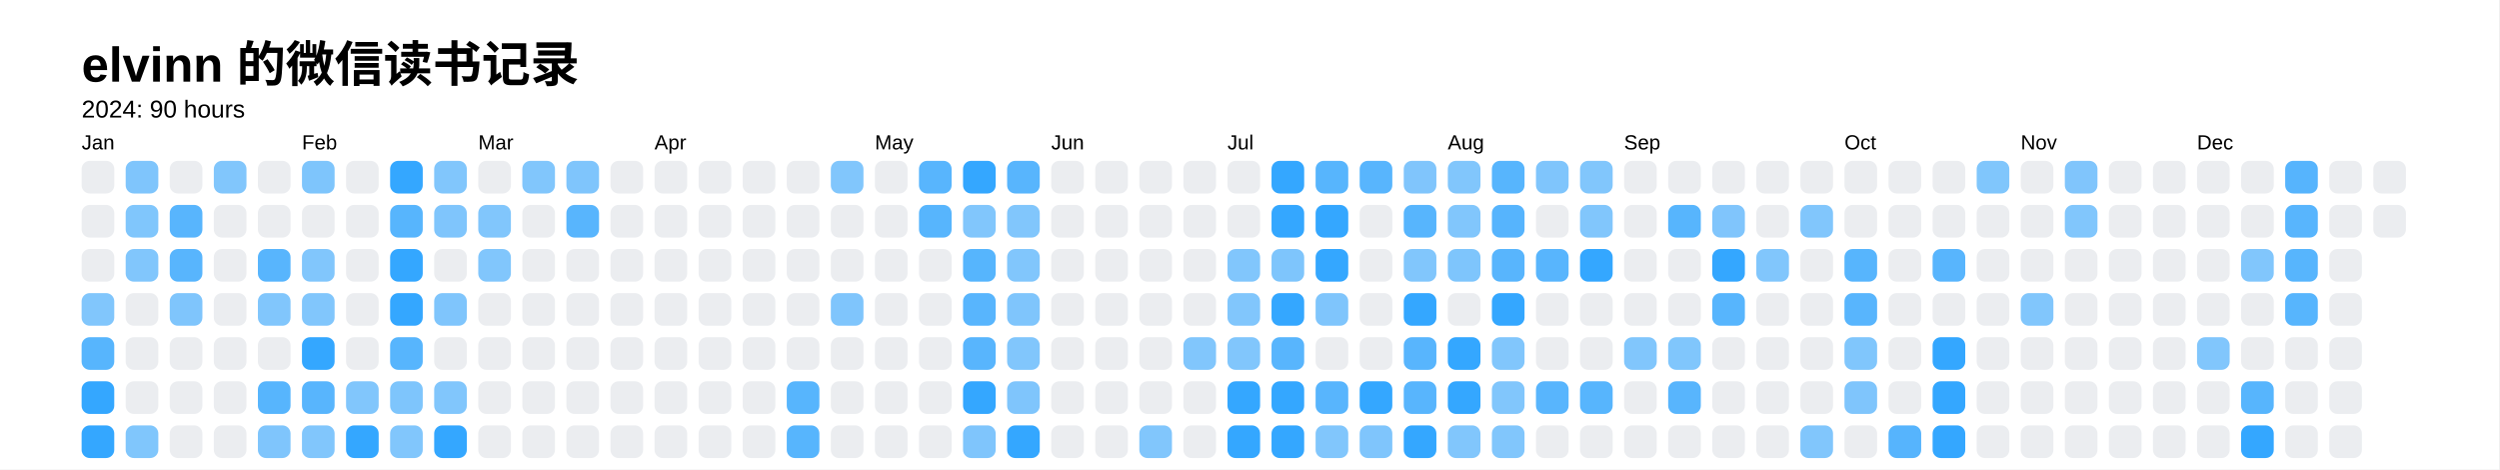
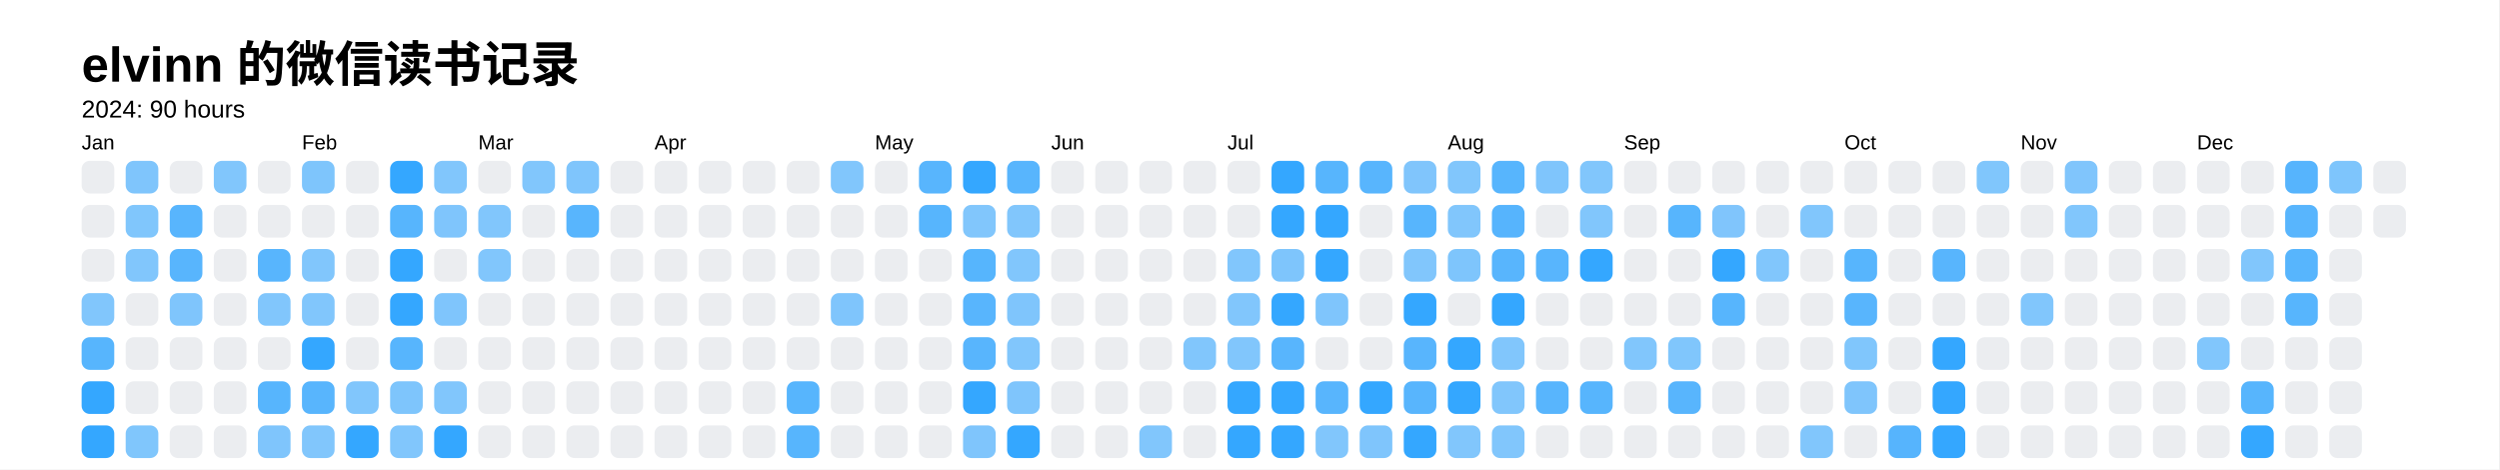
<svg xmlns="http://www.w3.org/2000/svg" baseProfile="full" height="57.5mm" version="1.1" viewBox="0,0,306.2,57.5" width="306.2mm">
  <defs />
  <rect fill="#FFFFFF" height="57.5" width="306.2" x="0" y="0" />
  <text fill="#000000" style="font-size:6px; font-family:Arial; font-weight:bold;" x="10" y="10">elvinn 的微信读书记录</text>
  <text fill="#000000" style="font-size:3px; font-family:Arial;" x="10" y="14.4">2024: 90 hours</text>
  <text fill="#000000" style="font-size:2.5px; font-family:Arial" x="10" y="18.3">Jan</text>
  <rect fill="#EBEDF0" height="4" rx="1" ry="1" width="4" x="10" y="19.7" />
  <rect fill="#EBEDF0" height="4" rx="1" ry="1" width="4" x="10" y="25.1" />
  <rect fill="#EBEDF0" height="4" rx="1" ry="1" width="4" x="10" y="30.5" />
  <rect fill="#81c6fc" height="4" rx="1" ry="1" width="4" x="10" y="35.9" />
  <rect fill="#57b5fd" height="4" rx="1" ry="1" width="4" x="10" y="41.3" />
  <rect fill="#34A7FF" height="4" rx="1" ry="1" width="4" x="10" y="46.7" />
  <rect fill="#34A7FF" height="4" rx="1" ry="1" width="4" x="10" y="52.1" />
  <rect fill="#7fc5fc" height="4" rx="1" ry="1" width="4" x="15.4" y="19.7" />
  <rect fill="#80c6fc" height="4" rx="1" ry="1" width="4" x="15.4" y="25.1" />
  <rect fill="#81c6fc" height="4" rx="1" ry="1" width="4" x="15.4" y="30.5" />
  <rect fill="#EBEDF0" height="4" rx="1" ry="1" width="4" x="15.4" y="35.9" />
  <rect fill="#EBEDF0" height="4" rx="1" ry="1" width="4" x="15.4" y="41.3" />
  <rect fill="#EBEDF0" height="4" rx="1" ry="1" width="4" x="15.4" y="46.7" />
  <rect fill="#80c6fc" height="4" rx="1" ry="1" width="4" x="15.4" y="52.1" />
  <rect fill="#EBEDF0" height="4" rx="1" ry="1" width="4" x="20.8" y="19.7" />
  <rect fill="#58b5fd" height="4" rx="1" ry="1" width="4" x="20.8" y="25.1" />
  <rect fill="#58b5fd" height="4" rx="1" ry="1" width="4" x="20.8" y="30.5" />
  <rect fill="#7fc5fc" height="4" rx="1" ry="1" width="4" x="20.8" y="35.9" />
  <rect fill="#EBEDF0" height="4" rx="1" ry="1" width="4" x="20.8" y="41.3" />
  <rect fill="#EBEDF0" height="4" rx="1" ry="1" width="4" x="20.8" y="46.7" />
  <rect fill="#EBEDF0" height="4" rx="1" ry="1" width="4" x="20.8" y="52.1" />
  <rect fill="#81c6fc" height="4" rx="1" ry="1" width="4" x="26.2" y="19.7" />
  <rect fill="#EBEDF0" height="4" rx="1" ry="1" width="4" x="26.2" y="25.1" />
  <rect fill="#EBEDF0" height="4" rx="1" ry="1" width="4" x="26.2" y="30.5" />
  <rect fill="#EBEDF0" height="4" rx="1" ry="1" width="4" x="26.2" y="35.9" />
  <rect fill="#EBEDF0" height="4" rx="1" ry="1" width="4" x="26.2" y="41.3" />
  <rect fill="#EBEDF0" height="4" rx="1" ry="1" width="4" x="26.2" y="46.7" />
  <rect fill="#EBEDF0" height="4" rx="1" ry="1" width="4" x="26.2" y="52.1" />
  <rect fill="#EBEDF0" height="4" rx="1" ry="1" width="4" x="31.6" y="19.7" />
  <rect fill="#EBEDF0" height="4" rx="1" ry="1" width="4" x="31.6" y="25.1" />
  <rect fill="#58b5fd" height="4" rx="1" ry="1" width="4" x="31.6" y="30.5" />
  <rect fill="#81c6fc" height="4" rx="1" ry="1" width="4" x="31.6" y="35.9" />
  <rect fill="#EBEDF0" height="4" rx="1" ry="1" width="4" x="31.6" y="41.3" />
  <rect fill="#57b5fd" height="4" rx="1" ry="1" width="4" x="31.6" y="46.7" />
  <rect fill="#7fc5fc" height="4" rx="1" ry="1" width="4" x="31.6" y="52.1" />
  <text fill="#000000" style="font-size:2.5px; font-family:Arial" x="37.0" y="18.3">Feb</text>
  <rect fill="#7ec5fc" height="4" rx="1" ry="1" width="4" x="37.0" y="19.7" />
  <rect fill="#EBEDF0" height="4" rx="1" ry="1" width="4" x="37.0" y="25.1" />
  <rect fill="#81c6fc" height="4" rx="1" ry="1" width="4" x="37.0" y="30.5" />
  <rect fill="#81c6fc" height="4" rx="1" ry="1" width="4" x="37.0" y="35.9" />
  <rect fill="#34A7FF" height="4" rx="1" ry="1" width="4" x="37.0" y="41.3" />
  <rect fill="#58b5fd" height="4" rx="1" ry="1" width="4" x="37.0" y="46.7" />
  <rect fill="#81c6fc" height="4" rx="1" ry="1" width="4" x="37.0" y="52.1" />
  <rect fill="#EBEDF0" height="4" rx="1" ry="1" width="4" x="42.4" y="19.7" />
  <rect fill="#EBEDF0" height="4" rx="1" ry="1" width="4" x="42.4" y="25.1" />
  <rect fill="#EBEDF0" height="4" rx="1" ry="1" width="4" x="42.4" y="30.5" />
  <rect fill="#EBEDF0" height="4" rx="1" ry="1" width="4" x="42.4" y="35.9" />
  <rect fill="#EBEDF0" height="4" rx="1" ry="1" width="4" x="42.4" y="41.3" />
  <rect fill="#81c6fc" height="4" rx="1" ry="1" width="4" x="42.4" y="46.7" />
  <rect fill="#34A7FF" height="4" rx="1" ry="1" width="4" x="42.4" y="52.1" />
  <rect fill="#34A7FF" height="4" rx="1" ry="1" width="4" x="47.8" y="19.7" />
  <rect fill="#57b5fd" height="4" rx="1" ry="1" width="4" x="47.8" y="25.1" />
  <rect fill="#34A7FF" height="4" rx="1" ry="1" width="4" x="47.8" y="30.5" />
  <rect fill="#34A7FF" height="4" rx="1" ry="1" width="4" x="47.8" y="35.9" />
  <rect fill="#57b5fd" height="4" rx="1" ry="1" width="4" x="47.8" y="41.3" />
  <rect fill="#7ec5fc" height="4" rx="1" ry="1" width="4" x="47.8" y="46.7" />
  <rect fill="#81c6fc" height="4" rx="1" ry="1" width="4" x="47.8" y="52.1" />
  <rect fill="#81c6fc" height="4" rx="1" ry="1" width="4" x="53.2" y="19.7" />
  <rect fill="#7fc5fc" height="4" rx="1" ry="1" width="4" x="53.2" y="25.1" />
  <rect fill="#EBEDF0" height="4" rx="1" ry="1" width="4" x="53.2" y="30.5" />
  <rect fill="#7fc5fc" height="4" rx="1" ry="1" width="4" x="53.2" y="35.9" />
  <rect fill="#EBEDF0" height="4" rx="1" ry="1" width="4" x="53.2" y="41.3" />
  <rect fill="#81c6fc" height="4" rx="1" ry="1" width="4" x="53.2" y="46.7" />
  <rect fill="#34A7FF" height="4" rx="1" ry="1" width="4" x="53.2" y="52.1" />
  <text fill="#000000" style="font-size:2.5px; font-family:Arial" x="58.6" y="18.3">Mar</text>
  <rect fill="#EBEDF0" height="4" rx="1" ry="1" width="4" x="58.6" y="19.7" />
  <rect fill="#81c6fc" height="4" rx="1" ry="1" width="4" x="58.6" y="25.1" />
  <rect fill="#81c6fc" height="4" rx="1" ry="1" width="4" x="58.6" y="30.5" />
  <rect fill="#EBEDF0" height="4" rx="1" ry="1" width="4" x="58.6" y="35.9" />
  <rect fill="#EBEDF0" height="4" rx="1" ry="1" width="4" x="58.6" y="41.3" />
  <rect fill="#EBEDF0" height="4" rx="1" ry="1" width="4" x="58.6" y="46.7" />
  <rect fill="#EBEDF0" height="4" rx="1" ry="1" width="4" x="58.6" y="52.1" />
  <rect fill="#81c6fc" height="4" rx="1" ry="1" width="4" x="64" y="19.7" />
  <rect fill="#EBEDF0" height="4" rx="1" ry="1" width="4" x="64" y="25.1" />
  <rect fill="#EBEDF0" height="4" rx="1" ry="1" width="4" x="64" y="30.5" />
  <rect fill="#EBEDF0" height="4" rx="1" ry="1" width="4" x="64" y="35.9" />
  <rect fill="#EBEDF0" height="4" rx="1" ry="1" width="4" x="64" y="41.3" />
  <rect fill="#EBEDF0" height="4" rx="1" ry="1" width="4" x="64" y="46.7" />
  <rect fill="#EBEDF0" height="4" rx="1" ry="1" width="4" x="64" y="52.1" />
  <rect fill="#7fc5fc" height="4" rx="1" ry="1" width="4" x="69.4" y="19.7" />
  <rect fill="#58b5fd" height="4" rx="1" ry="1" width="4" x="69.4" y="25.1" />
  <rect fill="#EBEDF0" height="4" rx="1" ry="1" width="4" x="69.4" y="30.5" />
  <rect fill="#EBEDF0" height="4" rx="1" ry="1" width="4" x="69.4" y="35.9" />
  <rect fill="#EBEDF0" height="4" rx="1" ry="1" width="4" x="69.4" y="41.3" />
  <rect fill="#EBEDF0" height="4" rx="1" ry="1" width="4" x="69.4" y="46.7" />
  <rect fill="#EBEDF0" height="4" rx="1" ry="1" width="4" x="69.4" y="52.1" />
  <rect fill="#EBEDF0" height="4" rx="1" ry="1" width="4" x="74.8" y="19.7" />
  <rect fill="#EBEDF0" height="4" rx="1" ry="1" width="4" x="74.8" y="25.1" />
  <rect fill="#EBEDF0" height="4" rx="1" ry="1" width="4" x="74.8" y="30.5" />
  <rect fill="#EBEDF0" height="4" rx="1" ry="1" width="4" x="74.8" y="35.9" />
  <rect fill="#EBEDF0" height="4" rx="1" ry="1" width="4" x="74.8" y="41.3" />
  <rect fill="#EBEDF0" height="4" rx="1" ry="1" width="4" x="74.8" y="46.7" />
  <rect fill="#EBEDF0" height="4" rx="1" ry="1" width="4" x="74.8" y="52.1" />
  <text fill="#000000" style="font-size:2.5px; font-family:Arial" x="80.2" y="18.3">Apr</text>
  <rect fill="#EBEDF0" height="4" rx="1" ry="1" width="4" x="80.2" y="19.7" />
  <rect fill="#EBEDF0" height="4" rx="1" ry="1" width="4" x="80.2" y="25.1" />
  <rect fill="#EBEDF0" height="4" rx="1" ry="1" width="4" x="80.2" y="30.5" />
  <rect fill="#EBEDF0" height="4" rx="1" ry="1" width="4" x="80.2" y="35.9" />
  <rect fill="#EBEDF0" height="4" rx="1" ry="1" width="4" x="80.2" y="41.3" />
  <rect fill="#EBEDF0" height="4" rx="1" ry="1" width="4" x="80.2" y="46.7" />
  <rect fill="#EBEDF0" height="4" rx="1" ry="1" width="4" x="80.2" y="52.1" />
  <rect fill="#EBEDF0" height="4" rx="1" ry="1" width="4" x="85.6" y="19.7" />
  <rect fill="#EBEDF0" height="4" rx="1" ry="1" width="4" x="85.6" y="25.1" />
  <rect fill="#EBEDF0" height="4" rx="1" ry="1" width="4" x="85.6" y="30.5" />
  <rect fill="#EBEDF0" height="4" rx="1" ry="1" width="4" x="85.6" y="35.9" />
  <rect fill="#EBEDF0" height="4" rx="1" ry="1" width="4" x="85.6" y="41.3" />
  <rect fill="#EBEDF0" height="4" rx="1" ry="1" width="4" x="85.6" y="46.7" />
  <rect fill="#EBEDF0" height="4" rx="1" ry="1" width="4" x="85.6" y="52.1" />
  <rect fill="#EBEDF0" height="4" rx="1" ry="1" width="4" x="91" y="19.7" />
  <rect fill="#EBEDF0" height="4" rx="1" ry="1" width="4" x="91" y="25.1" />
  <rect fill="#EBEDF0" height="4" rx="1" ry="1" width="4" x="91" y="30.5" />
  <rect fill="#EBEDF0" height="4" rx="1" ry="1" width="4" x="91" y="35.9" />
  <rect fill="#EBEDF0" height="4" rx="1" ry="1" width="4" x="91" y="41.3" />
  <rect fill="#EBEDF0" height="4" rx="1" ry="1" width="4" x="91" y="46.7" />
  <rect fill="#EBEDF0" height="4" rx="1" ry="1" width="4" x="91" y="52.1" />
  <rect fill="#EBEDF0" height="4" rx="1" ry="1" width="4" x="96.4" y="19.7" />
  <rect fill="#EBEDF0" height="4" rx="1" ry="1" width="4" x="96.4" y="25.1" />
  <rect fill="#EBEDF0" height="4" rx="1" ry="1" width="4" x="96.4" y="30.5" />
  <rect fill="#EBEDF0" height="4" rx="1" ry="1" width="4" x="96.4" y="35.9" />
  <rect fill="#EBEDF0" height="4" rx="1" ry="1" width="4" x="96.4" y="41.3" />
  <rect fill="#57b5fd" height="4" rx="1" ry="1" width="4" x="96.4" y="46.7" />
  <rect fill="#57b5fd" height="4" rx="1" ry="1" width="4" x="96.4" y="52.1" />
  <rect fill="#81c6fc" height="4" rx="1" ry="1" width="4" x="101.8" y="19.7" />
  <rect fill="#EBEDF0" height="4" rx="1" ry="1" width="4" x="101.8" y="25.1" />
  <rect fill="#EBEDF0" height="4" rx="1" ry="1" width="4" x="101.8" y="30.5" />
  <rect fill="#7fc5fc" height="4" rx="1" ry="1" width="4" x="101.8" y="35.9" />
  <rect fill="#EBEDF0" height="4" rx="1" ry="1" width="4" x="101.8" y="41.3" />
  <rect fill="#EBEDF0" height="4" rx="1" ry="1" width="4" x="101.8" y="46.7" />
  <rect fill="#EBEDF0" height="4" rx="1" ry="1" width="4" x="101.8" y="52.1" />
  <text fill="#000000" style="font-size:2.5px; font-family:Arial" x="107.2" y="18.3">May</text>
  <rect fill="#EBEDF0" height="4" rx="1" ry="1" width="4" x="107.2" y="19.7" />
  <rect fill="#EBEDF0" height="4" rx="1" ry="1" width="4" x="107.2" y="25.1" />
  <rect fill="#EBEDF0" height="4" rx="1" ry="1" width="4" x="107.2" y="30.5" />
  <rect fill="#EBEDF0" height="4" rx="1" ry="1" width="4" x="107.2" y="35.9" />
  <rect fill="#EBEDF0" height="4" rx="1" ry="1" width="4" x="107.2" y="41.3" />
  <rect fill="#EBEDF0" height="4" rx="1" ry="1" width="4" x="107.2" y="46.7" />
  <rect fill="#EBEDF0" height="4" rx="1" ry="1" width="4" x="107.2" y="52.1" />
  <rect fill="#58b5fd" height="4" rx="1" ry="1" width="4" x="112.6" y="19.7" />
  <rect fill="#57b5fd" height="4" rx="1" ry="1" width="4" x="112.6" y="25.1" />
  <rect fill="#EBEDF0" height="4" rx="1" ry="1" width="4" x="112.6" y="30.5" />
  <rect fill="#EBEDF0" height="4" rx="1" ry="1" width="4" x="112.6" y="35.9" />
  <rect fill="#EBEDF0" height="4" rx="1" ry="1" width="4" x="112.6" y="41.3" />
  <rect fill="#EBEDF0" height="4" rx="1" ry="1" width="4" x="112.6" y="46.7" />
  <rect fill="#EBEDF0" height="4" rx="1" ry="1" width="4" x="112.6" y="52.1" />
  <rect fill="#34A7FF" height="4" rx="1" ry="1" width="4" x="118" y="19.7" />
  <rect fill="#81c6fc" height="4" rx="1" ry="1" width="4" x="118" y="25.1" />
  <rect fill="#56b5fd" height="4" rx="1" ry="1" width="4" x="118" y="30.5" />
  <rect fill="#58b5fd" height="4" rx="1" ry="1" width="4" x="118" y="35.9" />
  <rect fill="#58b5fd" height="4" rx="1" ry="1" width="4" x="118" y="41.3" />
  <rect fill="#34A7FF" height="4" rx="1" ry="1" width="4" x="118" y="46.7" />
  <rect fill="#7fc5fc" height="4" rx="1" ry="1" width="4" x="118" y="52.1" />
  <rect fill="#58b5fd" height="4" rx="1" ry="1" width="4" x="123.4" y="19.7" />
  <rect fill="#81c6fc" height="4" rx="1" ry="1" width="4" x="123.4" y="25.1" />
  <rect fill="#81c6fc" height="4" rx="1" ry="1" width="4" x="123.4" y="30.5" />
  <rect fill="#7fc5fc" height="4" rx="1" ry="1" width="4" x="123.4" y="35.9" />
  <rect fill="#81c6fc" height="4" rx="1" ry="1" width="4" x="123.4" y="41.3" />
  <rect fill="#7fc5fc" height="4" rx="1" ry="1" width="4" x="123.4" y="46.7" />
  <rect fill="#34A7FF" height="4" rx="1" ry="1" width="4" x="123.4" y="52.1" />
  <text fill="#000000" style="font-size:2.5px; font-family:Arial" x="128.8" y="18.3">Jun</text>
  <rect fill="#EBEDF0" height="4" rx="1" ry="1" width="4" x="128.8" y="19.7" />
  <rect fill="#EBEDF0" height="4" rx="1" ry="1" width="4" x="128.8" y="25.1" />
  <rect fill="#EBEDF0" height="4" rx="1" ry="1" width="4" x="128.8" y="30.5" />
  <rect fill="#EBEDF0" height="4" rx="1" ry="1" width="4" x="128.8" y="35.9" />
  <rect fill="#EBEDF0" height="4" rx="1" ry="1" width="4" x="128.8" y="41.3" />
  <rect fill="#EBEDF0" height="4" rx="1" ry="1" width="4" x="128.8" y="46.7" />
  <rect fill="#EBEDF0" height="4" rx="1" ry="1" width="4" x="128.8" y="52.1" />
  <rect fill="#EBEDF0" height="4" rx="1" ry="1" width="4" x="134.2" y="19.7" />
  <rect fill="#EBEDF0" height="4" rx="1" ry="1" width="4" x="134.2" y="25.1" />
  <rect fill="#EBEDF0" height="4" rx="1" ry="1" width="4" x="134.2" y="30.5" />
  <rect fill="#EBEDF0" height="4" rx="1" ry="1" width="4" x="134.2" y="35.9" />
  <rect fill="#EBEDF0" height="4" rx="1" ry="1" width="4" x="134.2" y="41.3" />
  <rect fill="#EBEDF0" height="4" rx="1" ry="1" width="4" x="134.2" y="46.7" />
  <rect fill="#EBEDF0" height="4" rx="1" ry="1" width="4" x="134.2" y="52.1" />
  <rect fill="#EBEDF0" height="4" rx="1" ry="1" width="4" x="139.6" y="19.7" />
  <rect fill="#EBEDF0" height="4" rx="1" ry="1" width="4" x="139.6" y="25.1" />
  <rect fill="#EBEDF0" height="4" rx="1" ry="1" width="4" x="139.6" y="30.5" />
  <rect fill="#EBEDF0" height="4" rx="1" ry="1" width="4" x="139.6" y="35.9" />
  <rect fill="#EBEDF0" height="4" rx="1" ry="1" width="4" x="139.6" y="41.3" />
  <rect fill="#EBEDF0" height="4" rx="1" ry="1" width="4" x="139.6" y="46.7" />
  <rect fill="#81c6fc" height="4" rx="1" ry="1" width="4" x="139.6" y="52.1" />
  <rect fill="#EBEDF0" height="4" rx="1" ry="1" width="4" x="145" y="19.7" />
  <rect fill="#EBEDF0" height="4" rx="1" ry="1" width="4" x="145" y="25.1" />
  <rect fill="#EBEDF0" height="4" rx="1" ry="1" width="4" x="145" y="30.5" />
  <rect fill="#EBEDF0" height="4" rx="1" ry="1" width="4" x="145" y="35.9" />
  <rect fill="#81c6fc" height="4" rx="1" ry="1" width="4" x="145" y="41.3" />
  <rect fill="#EBEDF0" height="4" rx="1" ry="1" width="4" x="145" y="46.7" />
  <rect fill="#EBEDF0" height="4" rx="1" ry="1" width="4" x="145" y="52.1" />
  <text fill="#000000" style="font-size:2.5px; font-family:Arial" x="150.4" y="18.3">Jul</text>
  <rect fill="#EBEDF0" height="4" rx="1" ry="1" width="4" x="150.4" y="19.7" />
  <rect fill="#EBEDF0" height="4" rx="1" ry="1" width="4" x="150.4" y="25.1" />
  <rect fill="#81c6fc" height="4" rx="1" ry="1" width="4" x="150.4" y="30.5" />
  <rect fill="#81c6fc" height="4" rx="1" ry="1" width="4" x="150.4" y="35.9" />
  <rect fill="#81c6fc" height="4" rx="1" ry="1" width="4" x="150.4" y="41.3" />
  <rect fill="#34A7FF" height="4" rx="1" ry="1" width="4" x="150.4" y="46.7" />
  <rect fill="#34A7FF" height="4" rx="1" ry="1" width="4" x="150.4" y="52.1" />
  <rect fill="#34A7FF" height="4" rx="1" ry="1" width="4" x="155.8" y="19.7" />
  <rect fill="#34A7FF" height="4" rx="1" ry="1" width="4" x="155.8" y="25.1" />
  <rect fill="#7ec5fc" height="4" rx="1" ry="1" width="4" x="155.8" y="30.5" />
  <rect fill="#34A7FF" height="4" rx="1" ry="1" width="4" x="155.8" y="35.9" />
  <rect fill="#58b5fd" height="4" rx="1" ry="1" width="4" x="155.8" y="41.3" />
  <rect fill="#34A7FF" height="4" rx="1" ry="1" width="4" x="155.8" y="46.7" />
  <rect fill="#34A7FF" height="4" rx="1" ry="1" width="4" x="155.8" y="52.1" />
  <rect fill="#57b5fd" height="4" rx="1" ry="1" width="4" x="161.2" y="19.7" />
  <rect fill="#34A7FF" height="4" rx="1" ry="1" width="4" x="161.2" y="25.1" />
  <rect fill="#34A7FF" height="4" rx="1" ry="1" width="4" x="161.2" y="30.5" />
  <rect fill="#7fc5fc" height="4" rx="1" ry="1" width="4" x="161.2" y="35.9" />
  <rect fill="#EBEDF0" height="4" rx="1" ry="1" width="4" x="161.2" y="41.3" />
  <rect fill="#58b5fd" height="4" rx="1" ry="1" width="4" x="161.2" y="46.7" />
  <rect fill="#81c6fc" height="4" rx="1" ry="1" width="4" x="161.2" y="52.1" />
  <rect fill="#58b5fd" height="4" rx="1" ry="1" width="4" x="166.6" y="19.7" />
  <rect fill="#EBEDF0" height="4" rx="1" ry="1" width="4" x="166.6" y="25.1" />
  <rect fill="#EBEDF0" height="4" rx="1" ry="1" width="4" x="166.6" y="30.5" />
  <rect fill="#EBEDF0" height="4" rx="1" ry="1" width="4" x="166.6" y="35.9" />
  <rect fill="#EBEDF0" height="4" rx="1" ry="1" width="4" x="166.6" y="41.3" />
  <rect fill="#34A7FF" height="4" rx="1" ry="1" width="4" x="166.6" y="46.7" />
  <rect fill="#7fc5fc" height="4" rx="1" ry="1" width="4" x="166.6" y="52.1" />
  <rect fill="#80c5fc" height="4" rx="1" ry="1" width="4" x="172" y="19.7" />
  <rect fill="#57b5fd" height="4" rx="1" ry="1" width="4" x="172" y="25.1" />
  <rect fill="#81c6fc" height="4" rx="1" ry="1" width="4" x="172" y="30.5" />
  <rect fill="#34A7FF" height="4" rx="1" ry="1" width="4" x="172" y="35.9" />
  <rect fill="#58b5fd" height="4" rx="1" ry="1" width="4" x="172" y="41.3" />
  <rect fill="#58b5fd" height="4" rx="1" ry="1" width="4" x="172" y="46.7" />
  <rect fill="#34A7FF" height="4" rx="1" ry="1" width="4" x="172" y="52.1" />
  <text fill="#000000" style="font-size:2.5px; font-family:Arial" x="177.4" y="18.3">Aug</text>
  <rect fill="#81c6fc" height="4" rx="1" ry="1" width="4" x="177.4" y="19.7" />
  <rect fill="#81c6fc" height="4" rx="1" ry="1" width="4" x="177.4" y="25.1" />
  <rect fill="#7ec5fc" height="4" rx="1" ry="1" width="4" x="177.4" y="30.5" />
  <rect fill="#EBEDF0" height="4" rx="1" ry="1" width="4" x="177.4" y="35.9" />
  <rect fill="#34A7FF" height="4" rx="1" ry="1" width="4" x="177.4" y="41.3" />
  <rect fill="#34A7FF" height="4" rx="1" ry="1" width="4" x="177.4" y="46.7" />
  <rect fill="#81c6fc" height="4" rx="1" ry="1" width="4" x="177.4" y="52.1" />
  <rect fill="#57b5fd" height="4" rx="1" ry="1" width="4" x="182.8" y="19.7" />
  <rect fill="#56b4fd" height="4" rx="1" ry="1" width="4" x="182.8" y="25.1" />
  <rect fill="#58b5fd" height="4" rx="1" ry="1" width="4" x="182.8" y="30.5" />
  <rect fill="#34A7FF" height="4" rx="1" ry="1" width="4" x="182.8" y="35.9" />
  <rect fill="#81c6fc" height="4" rx="1" ry="1" width="4" x="182.8" y="41.3" />
  <rect fill="#81c6fc" height="4" rx="1" ry="1" width="4" x="182.8" y="46.7" />
  <rect fill="#81c6fc" height="4" rx="1" ry="1" width="4" x="182.8" y="52.1" />
  <rect fill="#7fc5fc" height="4" rx="1" ry="1" width="4" x="188.2" y="19.7" />
  <rect fill="#EBEDF0" height="4" rx="1" ry="1" width="4" x="188.2" y="25.1" />
  <rect fill="#58b5fd" height="4" rx="1" ry="1" width="4" x="188.2" y="30.5" />
  <rect fill="#EBEDF0" height="4" rx="1" ry="1" width="4" x="188.2" y="35.9" />
  <rect fill="#EBEDF0" height="4" rx="1" ry="1" width="4" x="188.2" y="41.3" />
  <rect fill="#58b5fd" height="4" rx="1" ry="1" width="4" x="188.2" y="46.7" />
  <rect fill="#EBEDF0" height="4" rx="1" ry="1" width="4" x="188.2" y="52.1" />
  <rect fill="#81c6fc" height="4" rx="1" ry="1" width="4" x="193.6" y="19.7" />
  <rect fill="#81c6fc" height="4" rx="1" ry="1" width="4" x="193.6" y="25.1" />
  <rect fill="#34A7FF" height="4" rx="1" ry="1" width="4" x="193.6" y="30.5" />
  <rect fill="#EBEDF0" height="4" rx="1" ry="1" width="4" x="193.6" y="35.9" />
  <rect fill="#EBEDF0" height="4" rx="1" ry="1" width="4" x="193.6" y="41.3" />
  <rect fill="#57b5fd" height="4" rx="1" ry="1" width="4" x="193.6" y="46.7" />
  <rect fill="#EBEDF0" height="4" rx="1" ry="1" width="4" x="193.6" y="52.1" />
  <text fill="#000000" style="font-size:2.5px; font-family:Arial" x="199" y="18.3">Sep</text>
  <rect fill="#EBEDF0" height="4" rx="1" ry="1" width="4" x="199" y="19.7" />
  <rect fill="#EBEDF0" height="4" rx="1" ry="1" width="4" x="199" y="25.1" />
  <rect fill="#EBEDF0" height="4" rx="1" ry="1" width="4" x="199" y="30.5" />
  <rect fill="#EBEDF0" height="4" rx="1" ry="1" width="4" x="199" y="35.9" />
  <rect fill="#81c6fc" height="4" rx="1" ry="1" width="4" x="199" y="41.3" />
  <rect fill="#EBEDF0" height="4" rx="1" ry="1" width="4" x="199" y="46.7" />
  <rect fill="#EBEDF0" height="4" rx="1" ry="1" width="4" x="199" y="52.1" />
  <rect fill="#EBEDF0" height="4" rx="1" ry="1" width="4" x="204.4" y="19.7" />
  <rect fill="#57b5fd" height="4" rx="1" ry="1" width="4" x="204.4" y="25.1" />
  <rect fill="#EBEDF0" height="4" rx="1" ry="1" width="4" x="204.4" y="30.5" />
  <rect fill="#EBEDF0" height="4" rx="1" ry="1" width="4" x="204.4" y="35.9" />
  <rect fill="#80c6fc" height="4" rx="1" ry="1" width="4" x="204.4" y="41.3" />
  <rect fill="#58b5fd" height="4" rx="1" ry="1" width="4" x="204.4" y="46.7" />
  <rect fill="#EBEDF0" height="4" rx="1" ry="1" width="4" x="204.4" y="52.1" />
  <rect fill="#EBEDF0" height="4" rx="1" ry="1" width="4" x="209.8" y="19.7" />
  <rect fill="#80c5fc" height="4" rx="1" ry="1" width="4" x="209.8" y="25.1" />
  <rect fill="#34A7FF" height="4" rx="1" ry="1" width="4" x="209.8" y="30.5" />
  <rect fill="#57b5fd" height="4" rx="1" ry="1" width="4" x="209.8" y="35.9" />
  <rect fill="#EBEDF0" height="4" rx="1" ry="1" width="4" x="209.8" y="41.3" />
  <rect fill="#EBEDF0" height="4" rx="1" ry="1" width="4" x="209.8" y="46.7" />
  <rect fill="#EBEDF0" height="4" rx="1" ry="1" width="4" x="209.8" y="52.1" />
  <rect fill="#EBEDF0" height="4" rx="1" ry="1" width="4" x="215.2" y="19.7" />
  <rect fill="#EBEDF0" height="4" rx="1" ry="1" width="4" x="215.2" y="25.1" />
  <rect fill="#81c6fc" height="4" rx="1" ry="1" width="4" x="215.2" y="30.5" />
  <rect fill="#EBEDF0" height="4" rx="1" ry="1" width="4" x="215.2" y="35.9" />
  <rect fill="#EBEDF0" height="4" rx="1" ry="1" width="4" x="215.2" y="41.3" />
  <rect fill="#EBEDF0" height="4" rx="1" ry="1" width="4" x="215.2" y="46.7" />
  <rect fill="#EBEDF0" height="4" rx="1" ry="1" width="4" x="215.2" y="52.1" />
  <rect fill="#EBEDF0" height="4" rx="1" ry="1" width="4" x="220.6" y="19.7" />
  <rect fill="#81c6fc" height="4" rx="1" ry="1" width="4" x="220.6" y="25.1" />
  <rect fill="#EBEDF0" height="4" rx="1" ry="1" width="4" x="220.6" y="30.5" />
  <rect fill="#EBEDF0" height="4" rx="1" ry="1" width="4" x="220.6" y="35.9" />
  <rect fill="#EBEDF0" height="4" rx="1" ry="1" width="4" x="220.6" y="41.3" />
  <rect fill="#EBEDF0" height="4" rx="1" ry="1" width="4" x="220.6" y="46.7" />
  <rect fill="#81c6fc" height="4" rx="1" ry="1" width="4" x="220.6" y="52.1" />
  <text fill="#000000" style="font-size:2.5px; font-family:Arial" x="226" y="18.3">Oct</text>
  <rect fill="#EBEDF0" height="4" rx="1" ry="1" width="4" x="226" y="19.7" />
  <rect fill="#EBEDF0" height="4" rx="1" ry="1" width="4" x="226" y="25.1" />
  <rect fill="#57b5fd" height="4" rx="1" ry="1" width="4" x="226" y="30.5" />
  <rect fill="#58b5fd" height="4" rx="1" ry="1" width="4" x="226" y="35.9" />
  <rect fill="#80c6fc" height="4" rx="1" ry="1" width="4" x="226" y="41.3" />
  <rect fill="#7fc5fc" height="4" rx="1" ry="1" width="4" x="226" y="46.7" />
  <rect fill="#EBEDF0" height="4" rx="1" ry="1" width="4" x="226" y="52.1" />
  <rect fill="#EBEDF0" height="4" rx="1" ry="1" width="4" x="231.4" y="19.7" />
  <rect fill="#EBEDF0" height="4" rx="1" ry="1" width="4" x="231.4" y="25.1" />
  <rect fill="#EBEDF0" height="4" rx="1" ry="1" width="4" x="231.4" y="30.5" />
  <rect fill="#EBEDF0" height="4" rx="1" ry="1" width="4" x="231.4" y="35.9" />
  <rect fill="#EBEDF0" height="4" rx="1" ry="1" width="4" x="231.4" y="41.3" />
  <rect fill="#EBEDF0" height="4" rx="1" ry="1" width="4" x="231.4" y="46.7" />
  <rect fill="#56b4fd" height="4" rx="1" ry="1" width="4" x="231.4" y="52.1" />
  <rect fill="#EBEDF0" height="4" rx="1" ry="1" width="4" x="236.8" y="19.7" />
  <rect fill="#EBEDF0" height="4" rx="1" ry="1" width="4" x="236.8" y="25.1" />
  <rect fill="#58b5fd" height="4" rx="1" ry="1" width="4" x="236.8" y="30.5" />
  <rect fill="#EBEDF0" height="4" rx="1" ry="1" width="4" x="236.8" y="35.9" />
  <rect fill="#34A7FF" height="4" rx="1" ry="1" width="4" x="236.8" y="41.3" />
  <rect fill="#34A7FF" height="4" rx="1" ry="1" width="4" x="236.8" y="46.7" />
  <rect fill="#34A7FF" height="4" rx="1" ry="1" width="4" x="236.8" y="52.1" />
  <rect fill="#80c6fc" height="4" rx="1" ry="1" width="4" x="242.2" y="19.7" />
  <rect fill="#EBEDF0" height="4" rx="1" ry="1" width="4" x="242.2" y="25.1" />
  <rect fill="#EBEDF0" height="4" rx="1" ry="1" width="4" x="242.2" y="30.5" />
  <rect fill="#EBEDF0" height="4" rx="1" ry="1" width="4" x="242.2" y="35.9" />
  <rect fill="#EBEDF0" height="4" rx="1" ry="1" width="4" x="242.2" y="41.3" />
  <rect fill="#EBEDF0" height="4" rx="1" ry="1" width="4" x="242.2" y="46.7" />
  <rect fill="#EBEDF0" height="4" rx="1" ry="1" width="4" x="242.2" y="52.1" />
  <text fill="#000000" style="font-size:2.5px; font-family:Arial" x="247.6" y="18.3">Nov</text>
  <rect fill="#EBEDF0" height="4" rx="1" ry="1" width="4" x="247.6" y="19.7" />
  <rect fill="#EBEDF0" height="4" rx="1" ry="1" width="4" x="247.6" y="25.1" />
  <rect fill="#EBEDF0" height="4" rx="1" ry="1" width="4" x="247.6" y="30.5" />
  <rect fill="#81c6fc" height="4" rx="1" ry="1" width="4" x="247.6" y="35.9" />
  <rect fill="#EBEDF0" height="4" rx="1" ry="1" width="4" x="247.6" y="41.3" />
  <rect fill="#EBEDF0" height="4" rx="1" ry="1" width="4" x="247.6" y="46.7" />
  <rect fill="#EBEDF0" height="4" rx="1" ry="1" width="4" x="247.6" y="52.1" />
  <rect fill="#80c5fc" height="4" rx="1" ry="1" width="4" x="253" y="19.7" />
  <rect fill="#81c6fc" height="4" rx="1" ry="1" width="4" x="253" y="25.1" />
  <rect fill="#EBEDF0" height="4" rx="1" ry="1" width="4" x="253" y="30.5" />
  <rect fill="#EBEDF0" height="4" rx="1" ry="1" width="4" x="253" y="35.9" />
  <rect fill="#EBEDF0" height="4" rx="1" ry="1" width="4" x="253" y="41.3" />
  <rect fill="#EBEDF0" height="4" rx="1" ry="1" width="4" x="253" y="46.7" />
  <rect fill="#EBEDF0" height="4" rx="1" ry="1" width="4" x="253" y="52.1" />
  <rect fill="#EBEDF0" height="4" rx="1" ry="1" width="4" x="258.4" y="19.7" />
  <rect fill="#EBEDF0" height="4" rx="1" ry="1" width="4" x="258.4" y="25.1" />
  <rect fill="#EBEDF0" height="4" rx="1" ry="1" width="4" x="258.4" y="30.5" />
  <rect fill="#EBEDF0" height="4" rx="1" ry="1" width="4" x="258.4" y="35.9" />
  <rect fill="#EBEDF0" height="4" rx="1" ry="1" width="4" x="258.4" y="41.3" />
  <rect fill="#EBEDF0" height="4" rx="1" ry="1" width="4" x="258.4" y="46.7" />
  <rect fill="#EBEDF0" height="4" rx="1" ry="1" width="4" x="258.4" y="52.1" />
  <rect fill="#EBEDF0" height="4" rx="1" ry="1" width="4" x="263.8" y="19.7" />
  <rect fill="#EBEDF0" height="4" rx="1" ry="1" width="4" x="263.8" y="25.1" />
  <rect fill="#EBEDF0" height="4" rx="1" ry="1" width="4" x="263.8" y="30.5" />
  <rect fill="#EBEDF0" height="4" rx="1" ry="1" width="4" x="263.8" y="35.9" />
  <rect fill="#EBEDF0" height="4" rx="1" ry="1" width="4" x="263.8" y="41.3" />
  <rect fill="#EBEDF0" height="4" rx="1" ry="1" width="4" x="263.8" y="46.7" />
  <rect fill="#EBEDF0" height="4" rx="1" ry="1" width="4" x="263.8" y="52.1" />
  <text fill="#000000" style="font-size:2.5px; font-family:Arial" x="269.2" y="18.3">Dec</text>
  <rect fill="#EBEDF0" height="4" rx="1" ry="1" width="4" x="269.2" y="19.7" />
  <rect fill="#EBEDF0" height="4" rx="1" ry="1" width="4" x="269.2" y="25.1" />
  <rect fill="#EBEDF0" height="4" rx="1" ry="1" width="4" x="269.2" y="30.5" />
  <rect fill="#EBEDF0" height="4" rx="1" ry="1" width="4" x="269.2" y="35.9" />
  <rect fill="#81c6fc" height="4" rx="1" ry="1" width="4" x="269.2" y="41.3" />
  <rect fill="#EBEDF0" height="4" rx="1" ry="1" width="4" x="269.2" y="46.7" />
  <rect fill="#EBEDF0" height="4" rx="1" ry="1" width="4" x="269.2" y="52.1" />
  <rect fill="#EBEDF0" height="4" rx="1" ry="1" width="4" x="274.6" y="19.7" />
  <rect fill="#EBEDF0" height="4" rx="1" ry="1" width="4" x="274.6" y="25.1" />
  <rect fill="#81c6fc" height="4" rx="1" ry="1" width="4" x="274.6" y="30.5" />
  <rect fill="#EBEDF0" height="4" rx="1" ry="1" width="4" x="274.6" y="35.9" />
  <rect fill="#EBEDF0" height="4" rx="1" ry="1" width="4" x="274.6" y="41.3" />
  <rect fill="#57b5fd" height="4" rx="1" ry="1" width="4" x="274.6" y="46.7" />
  <rect fill="#34A7FF" height="4" rx="1" ry="1" width="4" x="274.6" y="52.1" />
  <rect fill="#56b4fd" height="4" rx="1" ry="1" width="4" x="280" y="19.7" />
  <rect fill="#58b5fd" height="4" rx="1" ry="1" width="4" x="280" y="25.1" />
  <rect fill="#57b5fd" height="4" rx="1" ry="1" width="4" x="280" y="30.5" />
  <rect fill="#57b5fd" height="4" rx="1" ry="1" width="4" x="280" y="35.9" />
  <rect fill="#EBEDF0" height="4" rx="1" ry="1" width="4" x="280" y="41.3" />
  <rect fill="#EBEDF0" height="4" rx="1" ry="1" width="4" x="280" y="46.7" />
  <rect fill="#EBEDF0" height="4" rx="1" ry="1" width="4" x="280" y="52.1" />
-   <rect fill="#EBEDF0" height="4" rx="1" ry="1" width="4" x="285.4" y="19.7" />
+   <rect fill="#7ec5fc" height="4" rx="1" ry="1" width="4" x="285.4" y="19.7" />
  <rect fill="#EBEDF0" height="4" rx="1" ry="1" width="4" x="285.4" y="25.1" />
  <rect fill="#EBEDF0" height="4" rx="1" ry="1" width="4" x="285.4" y="30.5" />
  <rect fill="#EBEDF0" height="4" rx="1" ry="1" width="4" x="285.4" y="35.9" />
  <rect fill="#EBEDF0" height="4" rx="1" ry="1" width="4" x="285.4" y="41.3" />
  <rect fill="#EBEDF0" height="4" rx="1" ry="1" width="4" x="285.4" y="46.7" />
  <rect fill="#EBEDF0" height="4" rx="1" ry="1" width="4" x="285.4" y="52.1" />
  <rect fill="#EBEDF0" height="4" rx="1" ry="1" width="4" x="290.8" y="19.7" />
  <rect fill="#EBEDF0" height="4" rx="1" ry="1" width="4" x="290.8" y="25.1" />
</svg>
